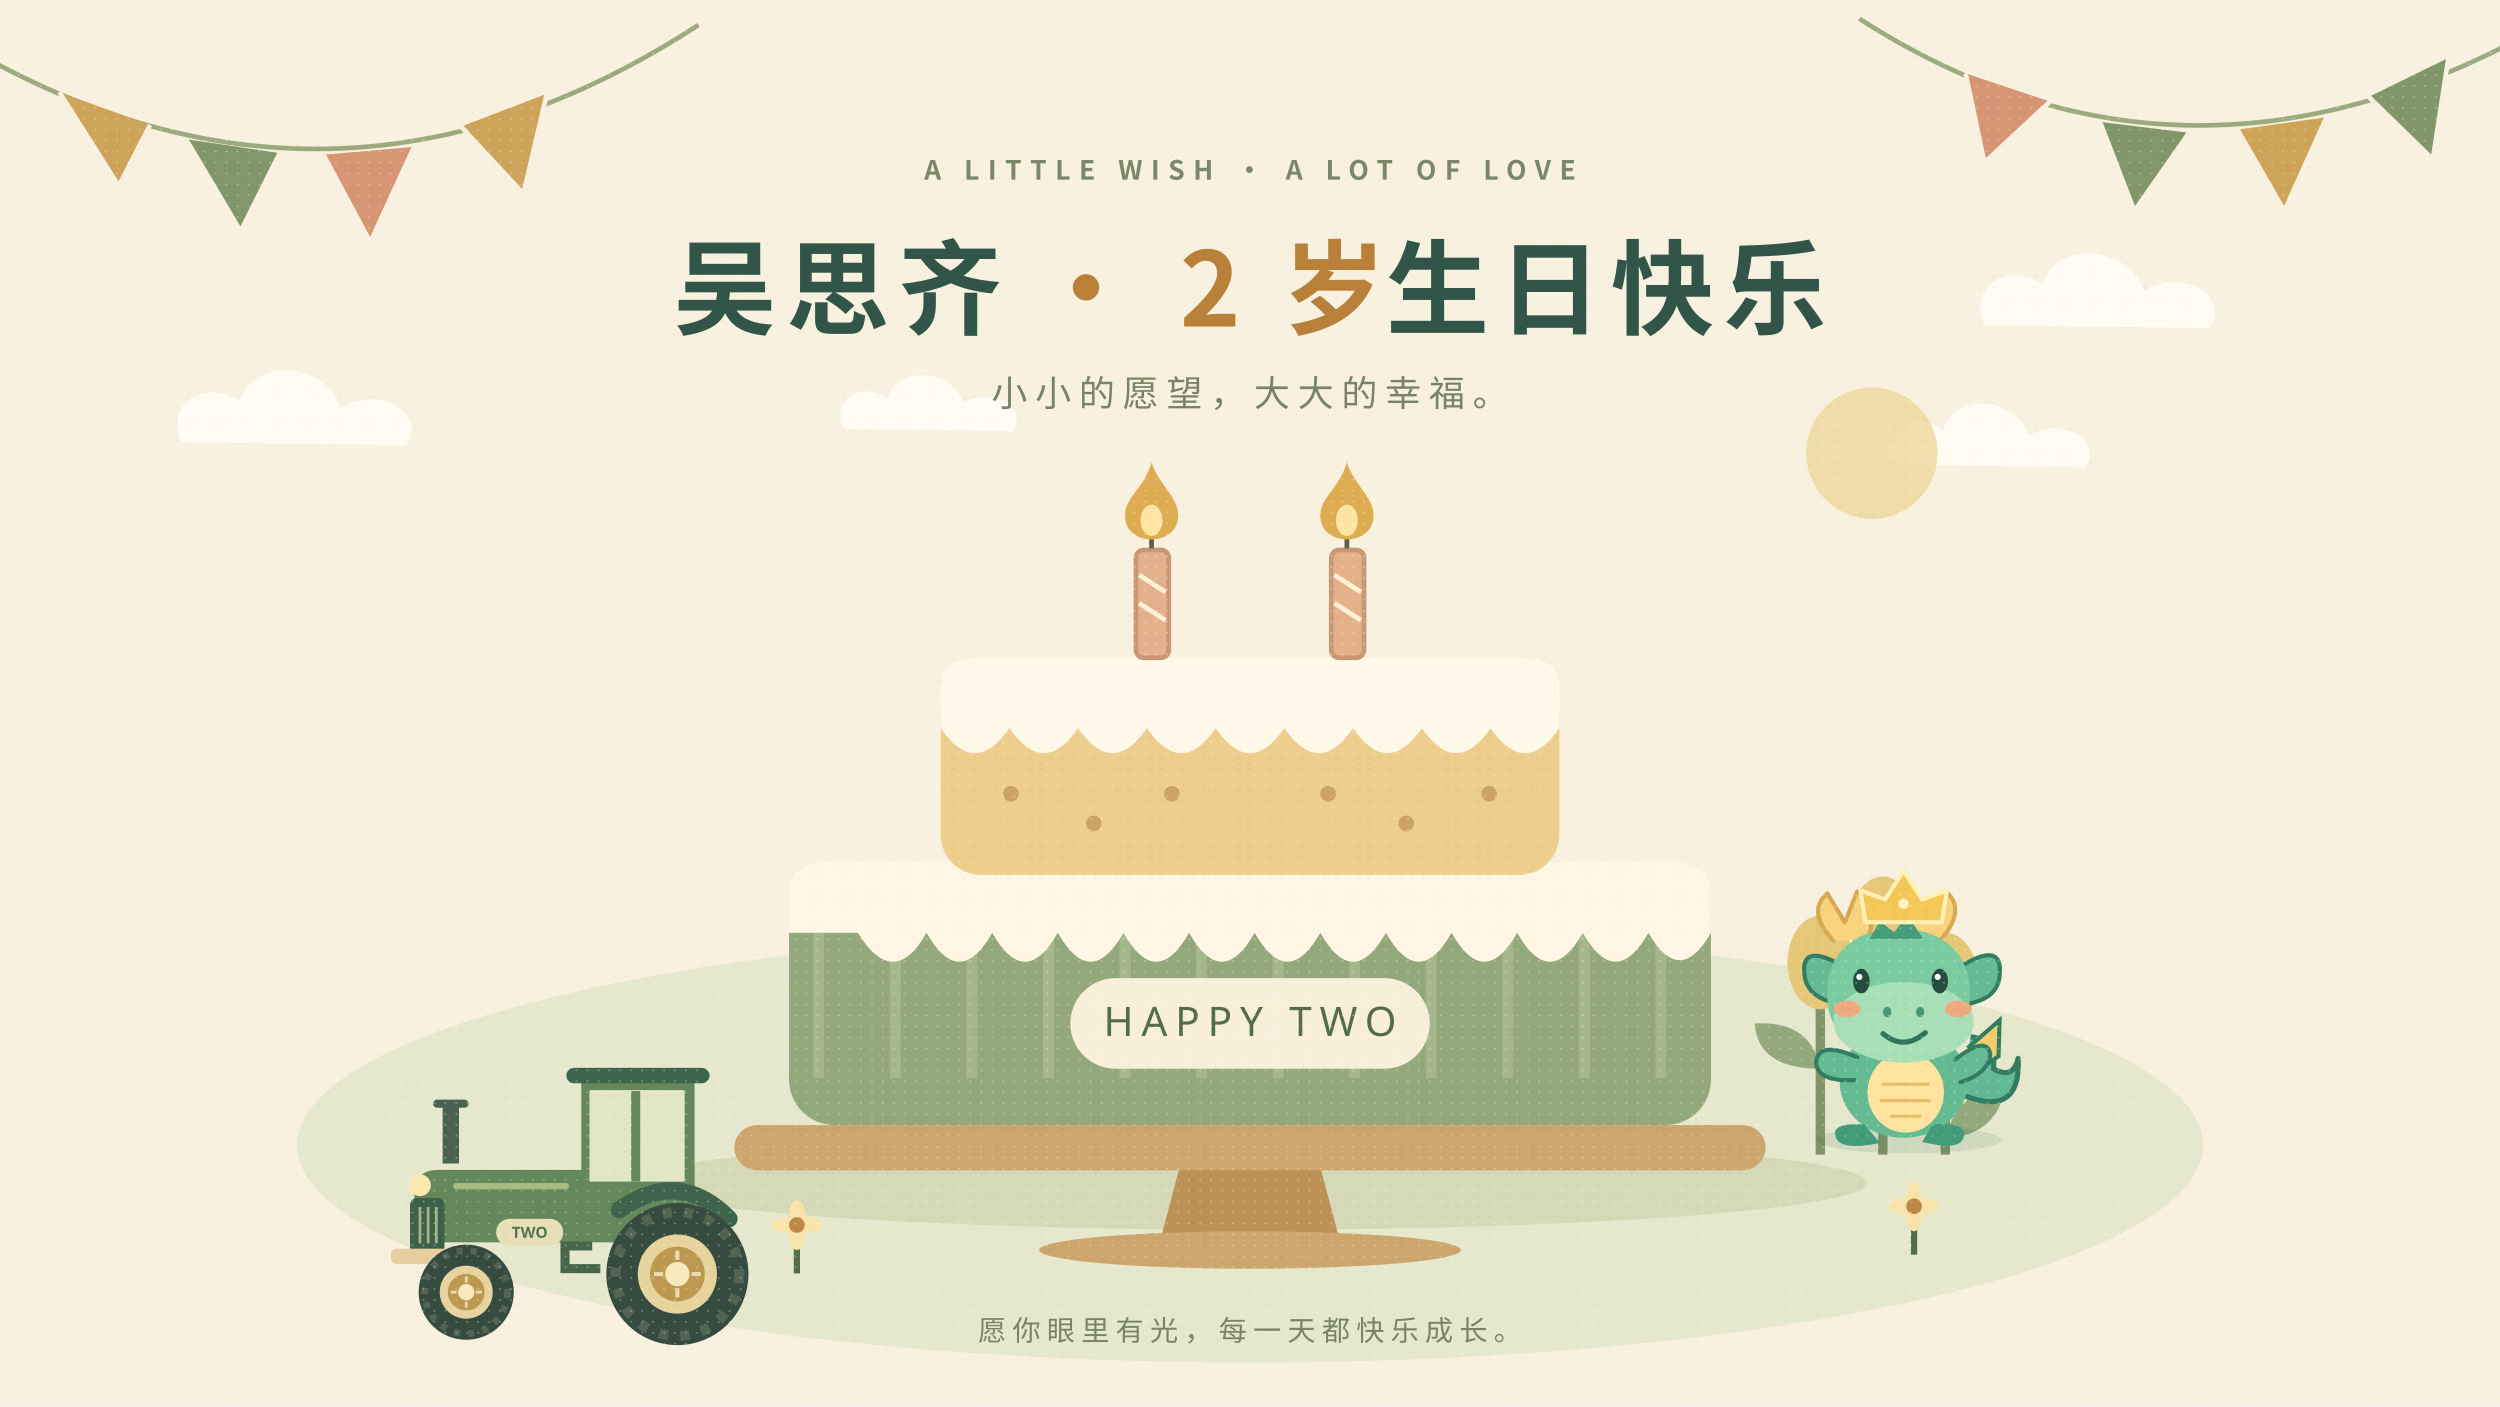
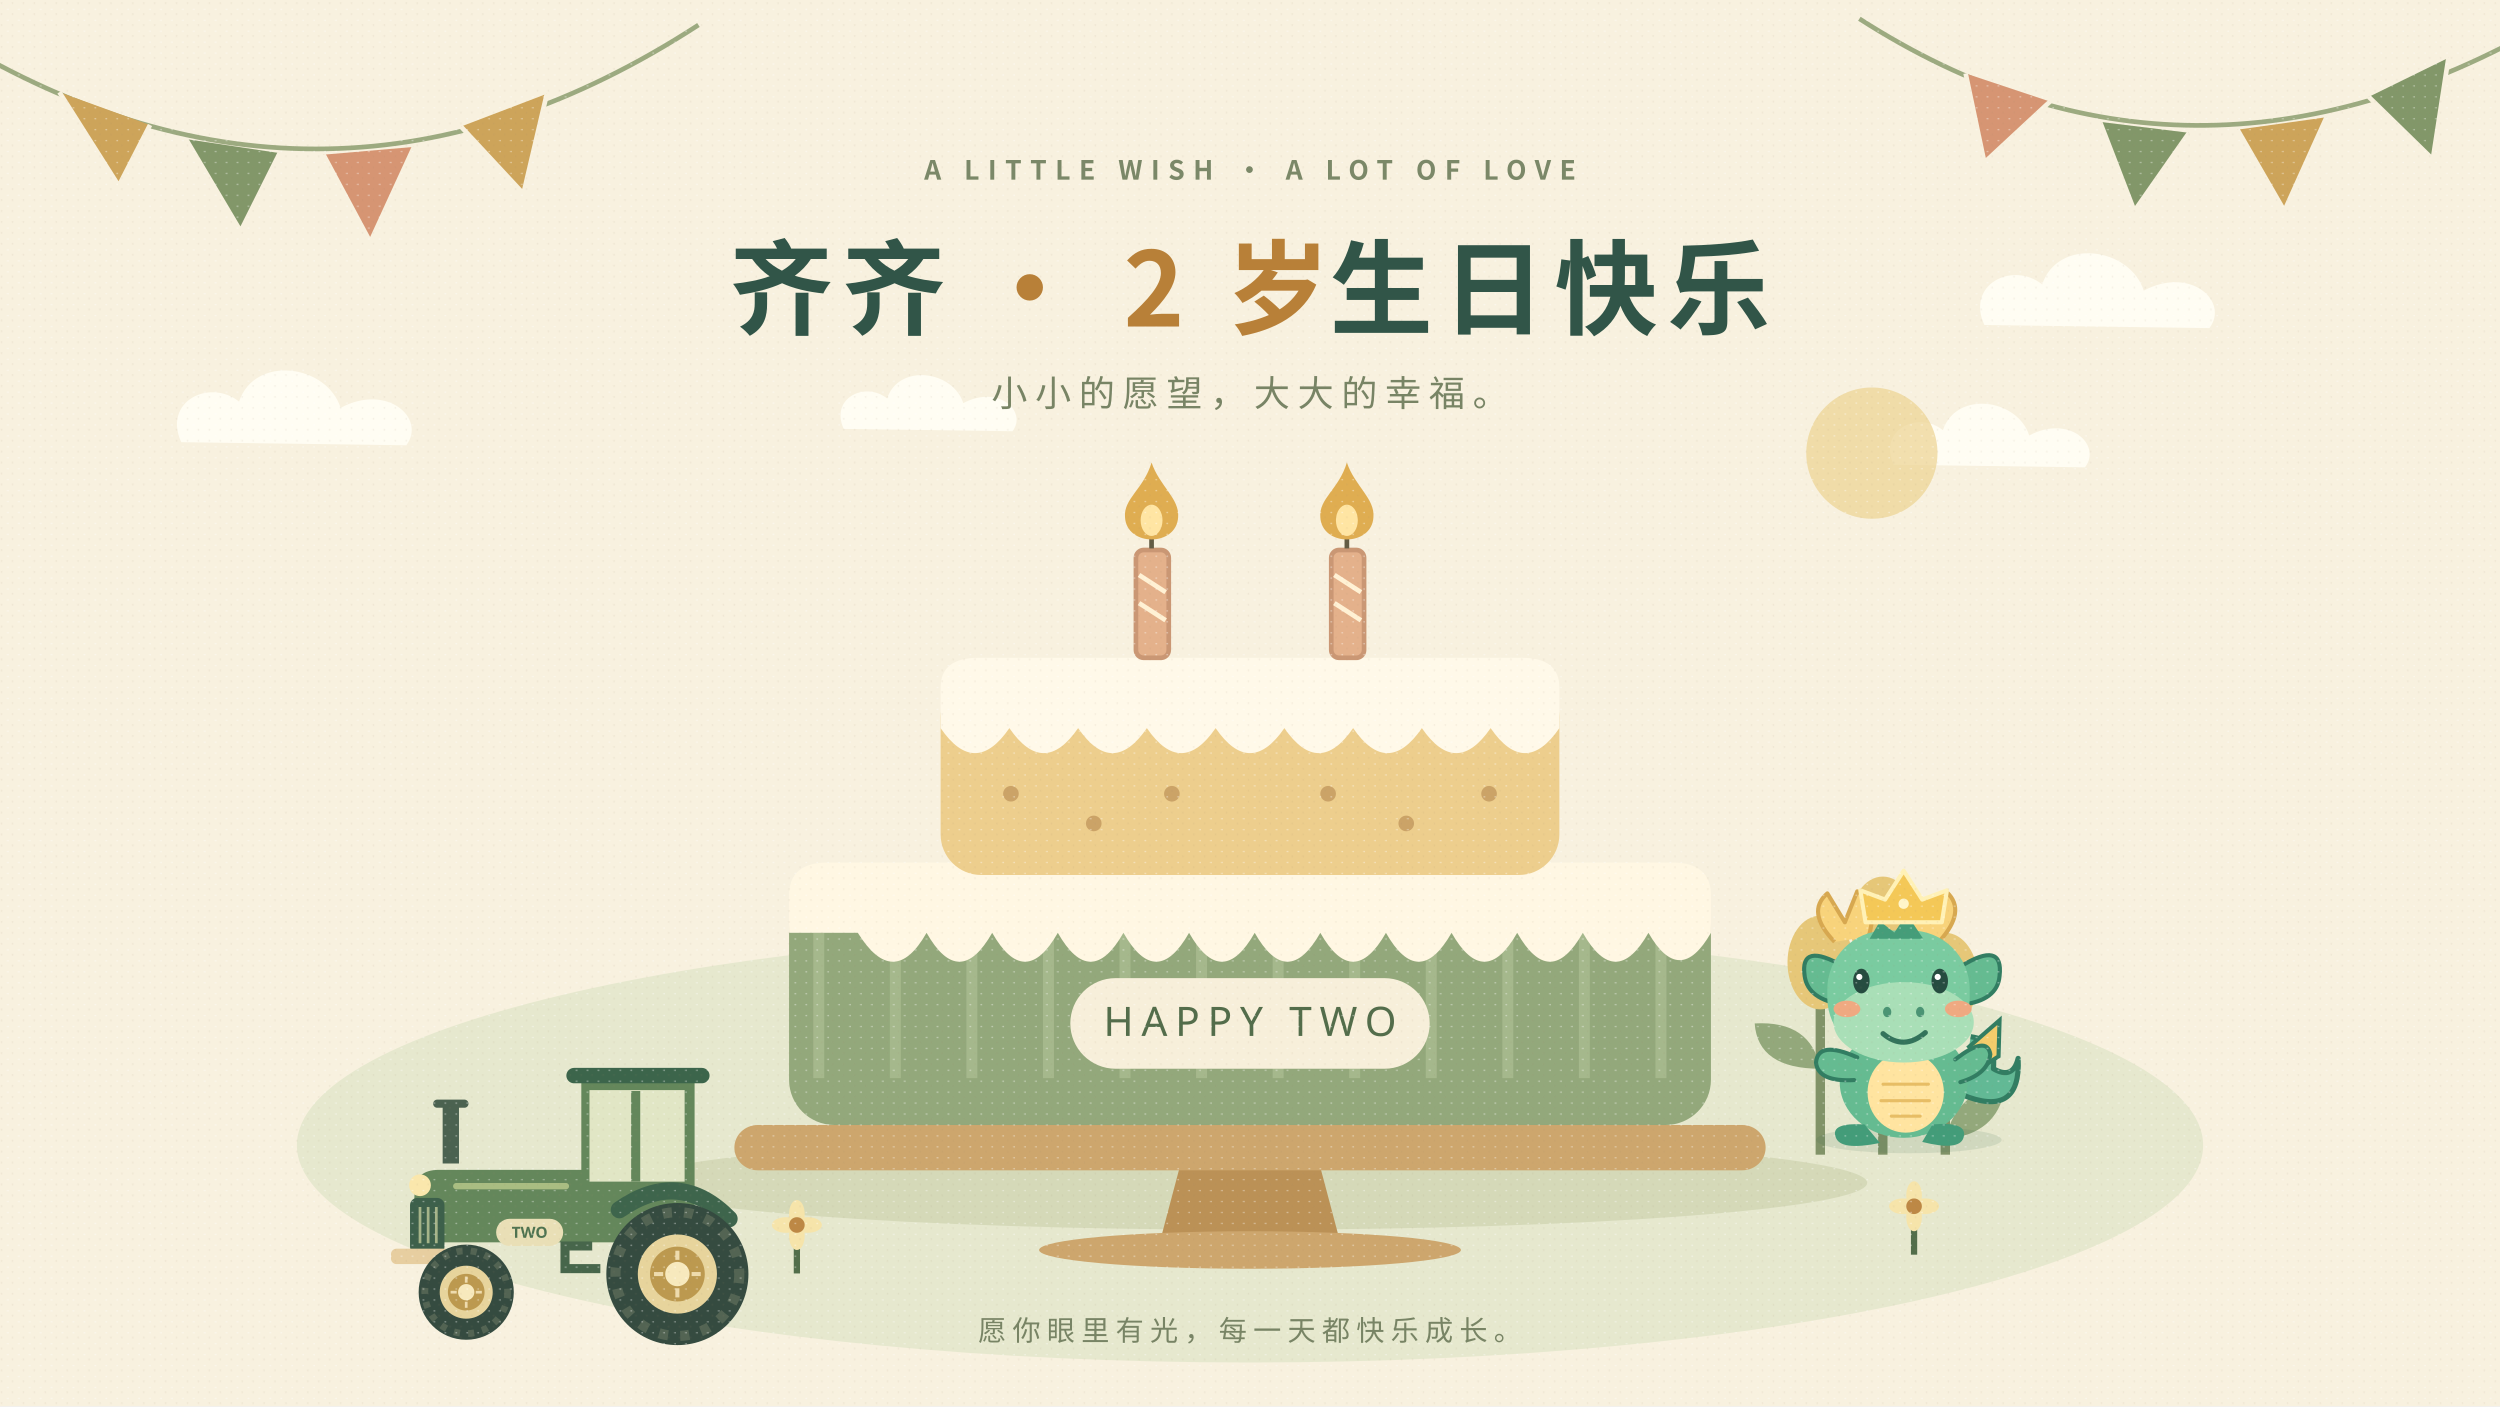
- <svg xmlns="http://www.w3.org/2000/svg" width="3840" height="2160" id="cake-scene" viewBox="0 0 1600 900" role="img" aria-label="吴思齐两岁生日背景">
+ <svg xmlns="http://www.w3.org/2000/svg" width="3840" height="2160" id="cake-scene" viewBox="0 0 1600 900" role="img" aria-label="齐齐两岁生日背景">
  <defs>
    <pattern id="cake-paper" width="7" height="7" patternUnits="userSpaceOnUse">
      <circle cx="1" cy="2" r=".65" fill="#9c8964" opacity=".09" />
      <circle cx="5" cy="6" r=".5" fill="#fff" opacity=".5" />
    </pattern>
    <pattern id="cake-field" width="95" height="70" patternUnits="userSpaceOnUse" patternTransform="rotate(-15)">
      <path d="M0 0V70" stroke="#f1d186" stroke-width="3" opacity=".55" />
    </pattern>
    <g id="cake-cloud" fill="#fffdf3">
      <path d="M0 38C-12 12 18-3 37 12C47-18 93-12 102 16C132 0 157 23 144 40Z" />
    </g>
    <g id="cake-sprout" stroke="#6c8757" stroke-width="4" fill="none" stroke-linecap="round">
      <path d="M0 0v-24m0 15q-16 0-16-14m16 8q15 0 15-13" />
    </g>
    <g id="cake-flower">
      <path d="M0 0v-31" stroke="#526e4a" stroke-width="4" />
      <g fill="#f6e4aa">
        <ellipse cy="-38" rx="5" ry="9" />
        <ellipse cy="-24" rx="5" ry="9" />
        <ellipse cx="-7" cy="-31" rx="9" ry="5" />
        <ellipse cx="7" cy="-31" rx="9" ry="5" />
      </g>
      <circle cy="-31" r="5" fill="#bd8845" />
    </g>
    <g id="cake-tire">
      <circle r="70" fill="#354b40" />
      <circle r="61" fill="none" stroke="#536453" stroke-width="10" stroke-dasharray="9 12" />
      <circle r="39" fill="#e7d49c" />
      <circle r="27" fill="#bc994f" />
      <circle r="12" fill="#f7e9bd" />
      <g stroke="#eedbad" stroke-width="4">
        <path d="M0-23v9M0 14v9M-23 0h9M14 0h9" />
      </g>
    </g>
  </defs>
  <path d="M0 0H1600V900H0Z" fill="#f8f1df" />
  <path d="M-30 25Q210 170 447 16M1190 12Q1400 147 1630 15" fill="none" stroke="#9caa80" stroke-width="3" />
  <g stroke="#f8f1df" stroke-width="3">
    <path d="M38 59l38 60 20-39" fill="#cda45a" />
    <path d="M119 89l35 59 25-50" fill="#829769" />
    <path d="M207 99l30 56 28-61" fill="#d69573" />
    <path d="M295 81l40 43 15-64" fill="#cda45a" />
    <path d="M1258 47l12 57 42-39" fill="#d69573" />
    <path d="M1344 78l22 57 35-50" fill="#829769" />
    <path d="M1432 83l30 52 27-60" fill="#cda45a" />
    <path d="M1516 62l41 40 10-65" fill="#829769" />
  </g>
  <g class="cloud">
    <use href="#cake-cloud" x="116" y="245" />
    <use href="#cake-cloud" x="1120" y="286" transform="translate(260 22) scale(.85)" />
  </g>
  <g class="cloud two">
    <use href="#cake-cloud" x="1270" y="170" />
    <use href="#cake-cloud" x="720" y="328" transform="scale(.75)" />
  </g>
  <circle cx="1198" cy="290" r="42" fill="#ecd391" opacity=".7" />
  <ellipse cx="800" cy="733" rx="610" ry="139" fill="#e6e8ce" />
  <ellipse cx="800" cy="757" rx="395" ry="30" fill="#b4bd90" opacity=".35" />
  <path d="M755 747h90l13 49h-116Z" fill="#bb9156" />
  <ellipse cx="800" cy="800" rx="135" ry="12" fill="#cda66d" />
  <rect x="470" y="720" width="660" height="29" rx="15" fill="#cda66d" />
  <rect x="505" y="568" width="590" height="152" rx="29" fill="#93a87b" />
  <path d="M524 597v93m49-93v93m49-93v93m49-93v93m49-93v93m49-93v93m49-93v93m49-93v93m49-93v93m49-93v93m49-93v93m49-93v93" stroke="#b5c49a" stroke-width="7" opacity=".55" />
  <path d="M505 597v-24q0-21 25-21h540q25 0 25 21v24q-20 35-40 0-21 37-42 0-21 37-42 0-21 37-42 0-21 37-42 0-21 37-42 0-21 37-42 0-21 37-42 0-21 37-42 0-21 37-42 0-21 37-42 0-21 37-42 0-21 37-44 0Z" fill="#fff7e3" />
  <rect x="602" y="433" width="396" height="127" rx="26" fill="#edce8d" />
  <path d="M602 466v-26q0-19 24-19h348q24 0 24 19v26q-22 32-44 0-22 32-44 0-22 32-44 0-22 32-44 0-22 32-44 0-22 32-44 0-22 32-44 0-22 32-44 0-22 32-44 0Z" fill="#fff9e9" />
  <g fill="#cba367">
    <circle cx="647" cy="508" r="5" />
    <circle cx="700" cy="527" r="5" />
    <circle cx="750" cy="508" r="5" />
    <circle cx="850" cy="508" r="5" />
    <circle cx="900" cy="527" r="5" />
    <circle cx="953" cy="508" r="5" />
  </g>
  <rect x="685" y="626" width="230" height="58" rx="29" fill="#f7efda" />
  <text x="800" y="663" text-anchor="middle" font-size="26" letter-spacing="5" fill="#536d4b" font-family="sans-serif">HAPPY TWO</text>
  <g stroke="#ca9774" stroke-width="3">
    <rect x="727" y="352" width="21" height="69" rx="5" fill="#e4b18b" />
    <rect x="852" y="352" width="21" height="69" rx="5" fill="#e4b18b" />
    <path d="M729 368l17 11m-17 7l17 11m108-29l17 11m-17 7l17 11" stroke="#fff1d4" />
    <path d="M737 351v-11m125 11v-11" stroke="#635c45" />
  </g>
  <g id="flames" fill="#dfad51">
    <path d="M737 296c-5 17-18 23-17 35 1 19 33 19 34 0 1-12-12-20-17-35Z" />
    <path d="M862 296c-5 17-18 23-17 35 1 19 33 19 34 0 1-12-12-20-17-35Z" />
    <g fill="#ffe5a3">
      <ellipse cx="737" cy="333" rx="7" ry="10" />
      <ellipse cx="862" cy="333" rx="7" ry="10" />
    </g>
  </g>
  <g transform="translate(60 421) scale(.58)">
    <g>
      <path d="M354 590q0-25 27-25h157v-98h125v178H352Z" fill="#64875b" />
      <path d="M547 477h105v101H547Z" fill="#e1e6c5" />
      <path d="M598 478v100" stroke="#64875b" stroke-width="10" />
      <path d="M530 461h141" stroke="#3c654b" stroke-width="17" stroke-linecap="round" />
      <path d="M385 558v-63h18v63" fill="#4b6250" />
      <path d="M379 492h30" stroke="#4b6250" stroke-width="9" stroke-linecap="round" />
      <rect x="349" y="596" width="38" height="62" rx="8" fill="#3d604b" />
      <path d="M360 606v40m9-40v40m9-40v40" stroke="#a5b489" stroke-width="3" />
      <path d="M400 583h121" stroke="#a9bd82" stroke-width="7" stroke-linecap="round" />
      <rect x="328" y="652" width="65" height="17" rx="6" fill="#e7cea0" />
      <circle cx="360" cy="582" r="12" fill="#fae7ac" />
      <path d="M580 609q66-46 121 10" fill="none" stroke="#3e654c" stroke-width="19" stroke-linecap="round" />
      <rect x="444" y="619" width="74" height="30" rx="15" fill="#e9dfb6" />
      <text x="481" y="640" text-anchor="middle" fill="#4f7350" font-size="17" font-family="sans-serif" font-weight="700">TWO</text>
      <path d="M550 649h-30v25h39" fill="none" stroke="#47664b" stroke-width="10" />
      <g>
        <use href="#cake-tire" transform="translate(644 680) scale(1.12)" />
      </g>
      <g>
        <use href="#cake-tire" transform="translate(411 700) scale(.75)" />
      </g>
    </g>
  </g>
  <g transform="translate(1165 575)">
    <path d="M0 164v-117m40 117V20m40 144V57" stroke="#819368" stroke-width="6" />
    <g fill="#e6c778">
      <ellipse cy="41" rx="21" ry="30" />
      <ellipse cx="40" cy="16" rx="21" ry="30" />
      <ellipse cx="80" cy="52" rx="21" ry="30" />
    </g>
    <path d="M0 109q-40 0-42-29 36-2 42 29m40 2q39-8 39-37-31 1-39 37m40 43q33-3 38-32-30-1-38 32" fill="#93a87b" />
  </g>
  <g transform="translate(1120 550) scale(.66)">
    <ellipse cx="154" cy="272" rx="90" ry="13" fill="#285c48" opacity=".12" />
    <path d="M205 228q58 24 55-35-5 21-24 10 3-28-22-31" fill="#62b995" stroke="#327d62" stroke-width="5" stroke-linejoin="round" />
    <path d="M211 183l31-27-1 35-20 13" fill="#f4cc6b" stroke="#327d62" stroke-width="4" />
    <ellipse cx="149" cy="216" rx="62" ry="54" fill="#65bb91" />
    <ellipse cx="151" cy="226" rx="37" ry="39" fill="#ffe4a0" />
    <path d="M129 218h44m-46 16h47m-37 15h28" stroke="#e7bd65" stroke-width="3" stroke-linecap="round" />
    <path d="M111 257q-33-2-28 12 4 14 43 6m51-18q35-3 30 13-4 13-40 4" fill="#439c79" />
    <path d="M104 192q-38-17-40 5 2 19 37 17m98-20q31-24 34-5-2 19-29 27" fill="#65bb91" stroke="#327d62" stroke-width="4" stroke-linecap="round" />
    <path d="M91 104q-43-25-38 9 3 23 38 28m113-37q42-26 38 9-2 24-37 28" fill="#65bb91" stroke="#327d62" stroke-width="4" />
    <path d="M82 80Q54 51 75 33l17 28 12-30q21 11 11 44m69 4q26-29 7-47l-16 29-13-28q-20 10-10 43" fill="#f8d37b" stroke="#d7a850" stroke-width="4" stroke-linejoin="round" />
    <rect x="75" y="69" width="138" height="122" rx="57" fill="#7acba0" />
    <path d="M116 77l10-17 14 11 12-18 16 24" fill="#459d79" />
    <ellipse cx="149" cy="158" rx="68" ry="39" fill="#a9dfb7" />
    <ellipse cx="108" cy="118" rx="8" ry="12" fill="#264c40" />
    <ellipse cx="184" cy="118" rx="8" ry="12" fill="#264c40" />
    <circle cx="106" cy="114" r="3" fill="#fff" />
    <circle cx="182" cy="114" r="3" fill="#fff" />
    <ellipse cx="94" cy="145" rx="13" ry="8" fill="#efa981" />
    <ellipse cx="202" cy="145" rx="13" ry="8" fill="#efa981" />
    <ellipse cx="133" cy="148" rx="4" ry="5" fill="#4b9474" />
    <ellipse cx="165" cy="148" rx="4" ry="5" fill="#4b9474" />
    <path d="M129 169q20 17 41-1" fill="none" stroke="#33735b" stroke-width="5" stroke-linecap="round" />
    <path d="M112 61l-5-31 24 9 18-28 18 28 24-9-5 31Z" fill="#f4c857" stroke="#fff1b6" stroke-width="4" stroke-linejoin="round" />
    <circle cx="149" cy="43" r="5" fill="#fff5c9" />
  </g>
  <use href="#cake-flower" x="510" y="815" />
  <use href="#cake-flower" x="1225" y="803" />
  <path d="M0 0H1600V900H0Z" fill="url(#cake-paper)" pointer-events="none" />
  <g text-anchor="middle" font-family="PingFang SC, Microsoft YaHei, Noto Sans CJK SC, sans-serif">
    <text x="800" y="115" font-size="17" font-weight="600" letter-spacing="5.4" fill="#7b8868">A LITTLE WISH · A LOT OF LOVE</text>
-     <text x="800" y="209" font-size="66" font-weight="bold" letter-spacing="6" fill="#315548">吴思齐 <tspan fill="#b88038">· 2 岁</tspan>生日快乐</text>
+     <text x="800" y="209" font-size="66" font-weight="bold" letter-spacing="6" fill="#315548">齐齐 <tspan fill="#b88038">· 2 岁</tspan>生日快乐</text>
    <text id="cake-wish" x="800" y="260" font-size="23" letter-spacing="5" fill="#788465">小小的愿望，大大的幸福。</text>
    <text x="800" y="858" font-size="18" letter-spacing="4" fill="#788465">愿你眼里有光，每一天都快乐成长。</text>
  </g>
</svg>
